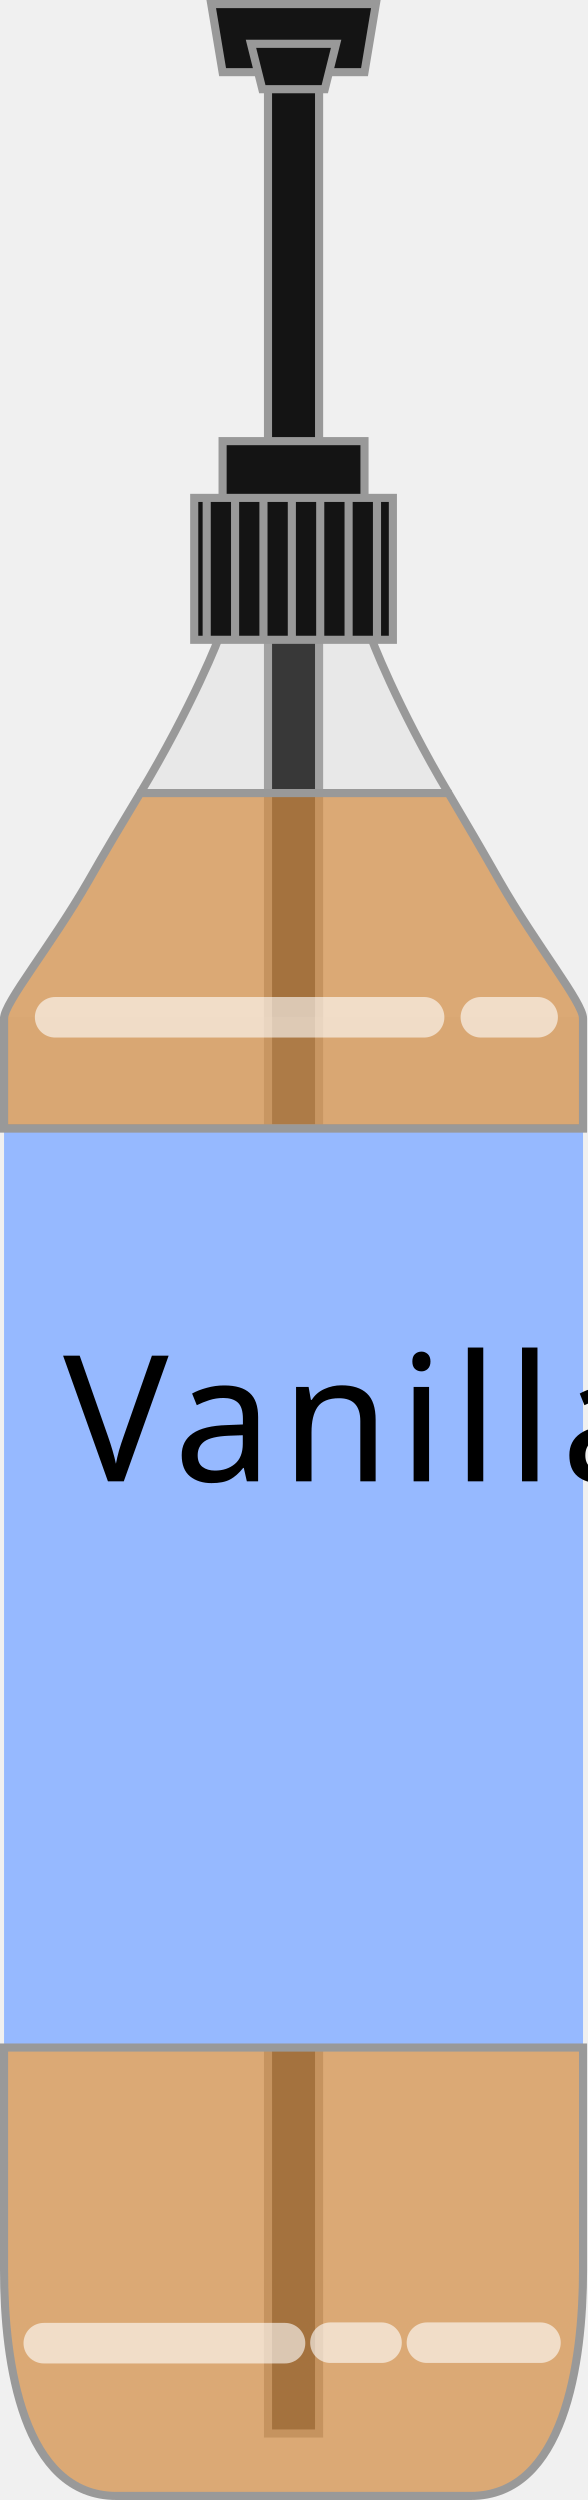
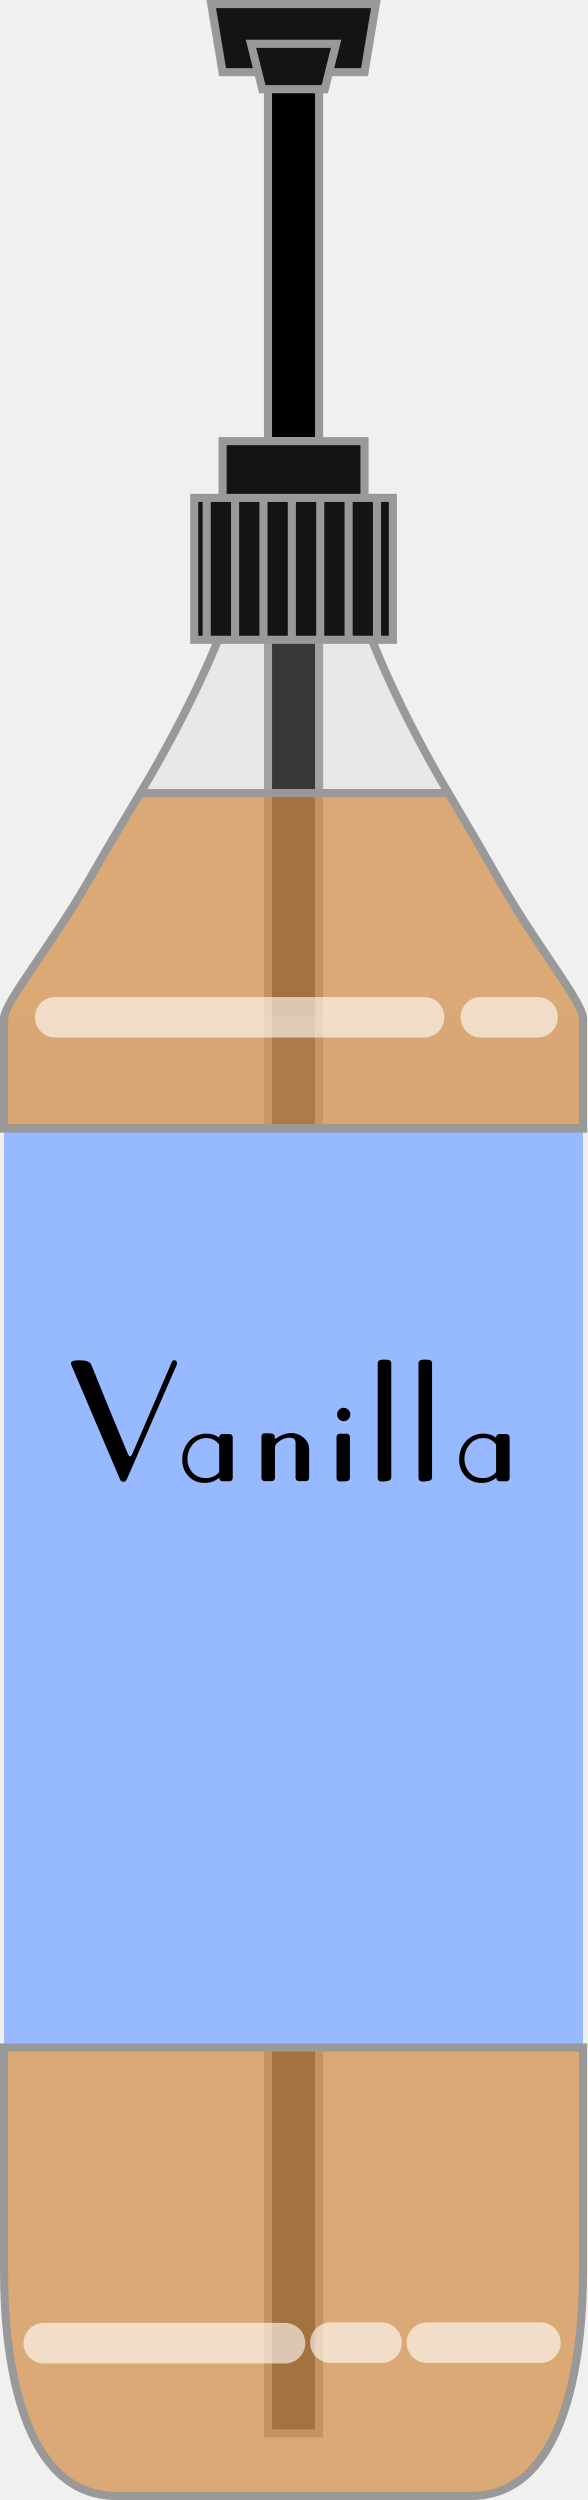
<svg xmlns="http://www.w3.org/2000/svg" id="vanilla" viewBox="0 0 72.4 308.3">
  <defs>
-     <style>.cls-1{fill:#141414;}.cls-1,.cls-3,.cls-4,.cls-5{stroke:#999;}.cls-1,.cls-3,.cls-4,.cls-5,.cls-8,.cls-9{stroke-miterlimit:10;}.cls-2{fill:#96b9ff;}.cls-3{fill:#ccc;fill-opacity:0.2;}.cls-4{fill:#d4924c;fill-opacity:0.75;}.cls-5{fill:none;}.cls-6{font-size:21.7px;font-family:Parisish, Parisish;letter-spacing:-0.11em;}.cls-7{letter-spacing:0.05em;}.cls-8,.cls-9{fill:#fff;stroke:#fff;stroke-linecap:round;stroke-opacity:0.6;stroke-width:5px;}.cls-8{fill-opacity:0.6;}</style>
+     <style>.cls-1,.cls-2,.cls-4,.cls-5,.cls-6{stroke:#999;}.cls-1,.cls-2,.cls-4,.cls-5,.cls-6,.cls-7,.cls-8{stroke-miterlimit:10;}.cls-2{fill:#141414;}.cls-3{fill:#96b9ff;}.cls-4{fill:#ccc;fill-opacity:0.2;}.cls-5{fill:#d4924c;fill-opacity:0.75;}.cls-6{fill:none;}.cls-7,.cls-8{fill:#fff;stroke:#fff;stroke-linecap:round;stroke-opacity:0.6;stroke-width:5px;}.cls-7{fill-opacity:0.6;}</style>
  </defs>
-   <rect class="cls-1" x="33.05" y="7.5" width="6.3" height="292.6" />
-   <rect class="cls-2" x="0.5" y="139.1" width="71.4" height="113.4" />
-   <polygon class="cls-1" points="44.95 8.9 27.45 8.9 26.05 0.5 46.35 0.5 44.95 8.9" />
-   <polygon class="cls-1" points="40.05 11 32.35 11 30.95 5.4 41.45 5.4 40.05 11" />
-   <rect class="cls-1" x="27.45" y="54.4" width="17.5" height="10.5" />
-   <path class="cls-3" d="M717.1,340.65c6.24-10.37,10-19.6,9.8-19.6h18.55c-.16,0,3.48,9.24,9.65,19.6" transform="translate(-699.8 -242.85)" />
-   <path class="cls-3" d="M771.69,368.24c0,.07,0,.14,0,.2V382H700.3V368.44c0-.06,0-.13,0-.2" transform="translate(-699.8 -242.85)" />
-   <path class="cls-4" d="M771.7,495.35v27.43c0,11.52-2.34,27.87-13.87,27.87H714.17c-11.53,0-13.87-16.35-13.87-27.87V495.35Z" transform="translate(-699.8 -242.85)" />
-   <rect class="cls-1" x="23.95" y="61.4" width="24.5" height="17.5" />
-   <path class="cls-4" d="M771.7,368.44V382H700.3V368.44c0-1.94,5.78-8.92,10.4-16.94,2-3.53,4.24-7.26,6.4-10.85h38c2.13,3.59,4.31,7.32,6.31,10.85C766,359.52,771.7,366.49,771.7,368.44Z" transform="translate(-699.8 -242.85)" />
-   <line class="cls-5" x1="35.99" y1="61.4" x2="35.99" y2="78.9" />
-   <line class="cls-5" x1="32.49" y1="61.4" x2="32.49" y2="78.9" />
-   <line class="cls-5" x1="28.99" y1="61.4" x2="28.99" y2="78.9" />
-   <line class="cls-5" x1="25.49" y1="61.4" x2="25.49" y2="78.9" />
-   <line class="cls-5" x1="42.99" y1="61.4" x2="42.99" y2="78.9" />
-   <line class="cls-5" x1="46.49" y1="61.4" x2="46.49" y2="78.9" />
-   <line class="cls-5" x1="39.49" y1="61.4" x2="39.49" y2="78.9" />
-   <text class="cls-6" transform="translate(7.78 182.68)">V<tspan class="cls-7" x="13.63" y="0">anilla</tspan>
-   </text>
-   <line class="cls-8" x1="6.8" y1="125.45" x2="52.3" y2="125.45" />
-   <line class="cls-8" x1="59.3" y1="125.45" x2="66.3" y2="125.45" />
-   <line class="cls-9" x1="5.4" y1="288.96" x2="35.15" y2="288.96" />
-   <line class="cls-9" x1="40.75" y1="288.9" x2="47.05" y2="288.9" />
-   <line class="cls-9" x1="52.65" y1="288.9" x2="66.65" y2="288.9" />
+   <rect class="cls-1" x="33.05" y="7.5" width="6.3" height="46.9" />
+   <rect class="cls-2" x="33.05" y="54.4" width="6.3" height="245.7" />
+   <rect class="cls-3" x="0.5" y="139.1" width="71.4" height="113.4" />
+   <polygon class="cls-2" points="44.95 8.9 27.45 8.9 26.05 0.5 46.35 0.5 44.95 8.9" />
+   <polygon class="cls-2" points="40.05 11 32.35 11 30.95 5.4 41.45 5.4 40.05 11" />
+   <rect class="cls-2" x="27.45" y="54.4" width="17.5" height="10.5" />
+   <path class="cls-4" d="M717.1,340.65c6.24-10.37,10-19.6,9.8-19.6h18.55c-.16,0,3.48,9.24,9.65,19.6" transform="translate(-699.8 -242.85)" />
+   <path class="cls-4" d="M771.69,368.24c0,.07,0,.14,0,.2V382H700.3V368.44c0-.06,0-.13,0-.2" transform="translate(-699.8 -242.85)" />
+   <path class="cls-5" d="M771.7,495.35v27.43c0,11.52-2.34,27.87-13.87,27.87H714.17c-11.53,0-13.87-16.35-13.87-27.87V495.35Z" transform="translate(-699.8 -242.85)" />
+   <rect class="cls-2" x="23.95" y="61.4" width="24.5" height="17.5" />
+   <path class="cls-5" d="M771.7,368.44V382H700.3V368.44c0-1.94,5.78-8.92,10.4-16.94,2-3.53,4.24-7.26,6.4-10.85h38c2.13,3.59,4.31,7.32,6.31,10.85C766,359.52,771.7,366.49,771.7,368.44Z" transform="translate(-699.8 -242.85)" />
+   <line class="cls-6" x1="35.99" y1="61.4" x2="35.99" y2="78.9" />
+   <line class="cls-6" x1="32.49" y1="61.4" x2="32.49" y2="78.9" />
+   <line class="cls-6" x1="28.99" y1="61.4" x2="28.99" y2="78.9" />
+   <line class="cls-6" x1="25.49" y1="61.4" x2="25.49" y2="78.9" />
+   <line class="cls-6" x1="42.99" y1="61.4" x2="42.99" y2="78.9" />
+   <line class="cls-6" x1="46.49" y1="61.4" x2="46.49" y2="78.9" />
+   <line class="cls-6" x1="39.49" y1="61.4" x2="39.49" y2="78.9" />
+   <path d="M715.58,422.17c.08.18.16.28.26.28s.19-.1.27-.29L721,410.79a.28.28,0,0,1,.27-.19.31.31,0,0,1,.35.35.34.34,0,0,1,0,.15q-2.05,4.71-6.16,14.13c-.1.24-.25.36-.44.36a.43.43,0,0,1-.41-.28l-6-14.1a.56.56,0,0,1-.06-.23c0-.27.36-.39,1.1-.38s1.25.18,1.39.5Q713.7,417.72,715.58,422.17Z" transform="translate(-699.8 -242.85)" />
+   <path d="M725.34,419.65a2.39,2.39,0,0,1,1.49.5v0a.4.4,0,0,1,.28-.44,1.93,1.93,0,0,1,.55,0,2,2,0,0,1,.55,0,.41.41,0,0,1,.29.44v4.92a.42.42,0,0,1-.28.44,2.08,2.08,0,0,1-.55,0,1.84,1.84,0,0,1-.54,0,.41.41,0,0,1-.28-.44,2.66,2.66,0,0,1-1.8.65,2.61,2.61,0,0,1-2-.81,2.83,2.83,0,0,1-.77-2,3.33,3.33,0,0,1,.84-2.34A2.83,2.83,0,0,1,725.34,419.65Zm-.09.54a2.15,2.15,0,0,0-1.66.76,2.67,2.67,0,0,0-.67,1.79,2.44,2.44,0,0,0,.61,1.69,2.07,2.07,0,0,0,1.64.69,2,2,0,0,0,1.66-.74V421A1.88,1.88,0,0,0,725.25,420.19Z" transform="translate(-699.8 -242.85)" />
+   <path d="M737.92,421.49v3.56a.41.41,0,0,1-.29.44,2,2,0,0,1-.55,0,1.88,1.88,0,0,1-.55,0,.41.41,0,0,1-.28-.44v-4.23c0-.32-.1-.52-.3-.61a2,2,0,0,0-.62-.06,1.92,1.92,0,0,0-1.05.41c-.38.27-.57.52-.57.74v3.75a.41.41,0,0,1-.29.44,2,2,0,0,1-.55,0,1.88,1.88,0,0,1-.55,0,.41.41,0,0,1-.28-.44v-5a.41.41,0,0,1,.28-.44,2.32,2.32,0,0,1,.54,0,1.79,1.79,0,0,1,.54.05.41.41,0,0,1,.29.44c0,.14,0,.21,0,.21a1,1,0,0,0,.28-.16,3.24,3.24,0,0,1,1.74-.58,2.25,2.25,0,0,1,1.52.57A1.82,1.82,0,0,1,737.92,421.49Z" transform="translate(-699.8 -242.85)" />
+   <path d="M742.13,425.53a1.88,1.88,0,0,1-.55,0,.42.42,0,0,1-.28-.44V420.1a.4.4,0,0,1,.28-.43,1.88,1.88,0,0,1,.55,0,1.94,1.94,0,0,1,.54,0,.39.39,0,0,1,.28.43v4.95a.41.41,0,0,1-.28.44A1.94,1.94,0,0,1,742.13,425.53Zm-.76-8.25a.78.78,0,0,1,.24-.58.76.76,0,0,1,.56-.24.81.81,0,0,1,.59.24.78.78,0,0,1,.24.58.82.82,0,0,1-.83.83.76.76,0,0,1-.56-.24A.81.81,0,0,1,741.37,417.28Z" transform="translate(-699.8 -242.85)" />
+   <path d="M747.22,425.53a1.84,1.84,0,0,1-.55,0,.41.41,0,0,1-.29-.44V411a.4.4,0,0,1,.29-.43,1.69,1.69,0,0,1,.55-.05,1.93,1.93,0,0,1,.55.05.39.39,0,0,1,.28.43v14a.41.41,0,0,1-.28.44A2.08,2.08,0,0,1,747.22,425.53Z" transform="translate(-699.8 -242.85)" />
+   <path d="M752.25,425.53a1.88,1.88,0,0,1-.55,0,.41.41,0,0,1-.29-.44V411a.4.4,0,0,1,.29-.43,1.73,1.73,0,0,1,.55-.05,1.88,1.88,0,0,1,.55.05.39.39,0,0,1,.28.43v14a.41.41,0,0,1-.28.44A2,2,0,0,1,752.25,425.53Z" transform="translate(-699.8 -242.85)" />
+   <path d="M759.49,419.65a2.37,2.37,0,0,1,1.49.5v0a.41.41,0,0,1,.29-.44,1.88,1.88,0,0,1,.55,0,2,2,0,0,1,.55,0,.4.4,0,0,1,.28.44v4.92a.41.41,0,0,1-.28.44,1.94,1.94,0,0,1-.54,0,1.84,1.84,0,0,1-.54,0,.41.41,0,0,1-.28-.44,2.67,2.67,0,0,1-1.81.65,2.59,2.59,0,0,1-2-.81,2.83,2.83,0,0,1-.77-2,3.36,3.36,0,0,1,.83-2.34A2.86,2.86,0,0,1,759.49,419.65Zm-.08.54a2.14,2.14,0,0,0-1.66.76,2.62,2.62,0,0,0-.67,1.79,2.48,2.48,0,0,0,.6,1.69,2.07,2.07,0,0,0,1.64.69,2,2,0,0,0,1.66-.74V421A1.86,1.86,0,0,0,759.41,420.19Z" transform="translate(-699.8 -242.85)" />
+   <line class="cls-7" x1="6.8" y1="125.45" x2="52.3" y2="125.45" />
+   <line class="cls-7" x1="59.3" y1="125.45" x2="66.3" y2="125.45" />
+   <line class="cls-8" x1="5.4" y1="288.96" x2="35.15" y2="288.96" />
+   <line class="cls-8" x1="40.75" y1="288.9" x2="47.05" y2="288.9" />
+   <line class="cls-8" x1="52.65" y1="288.9" x2="66.65" y2="288.9" />
</svg>
